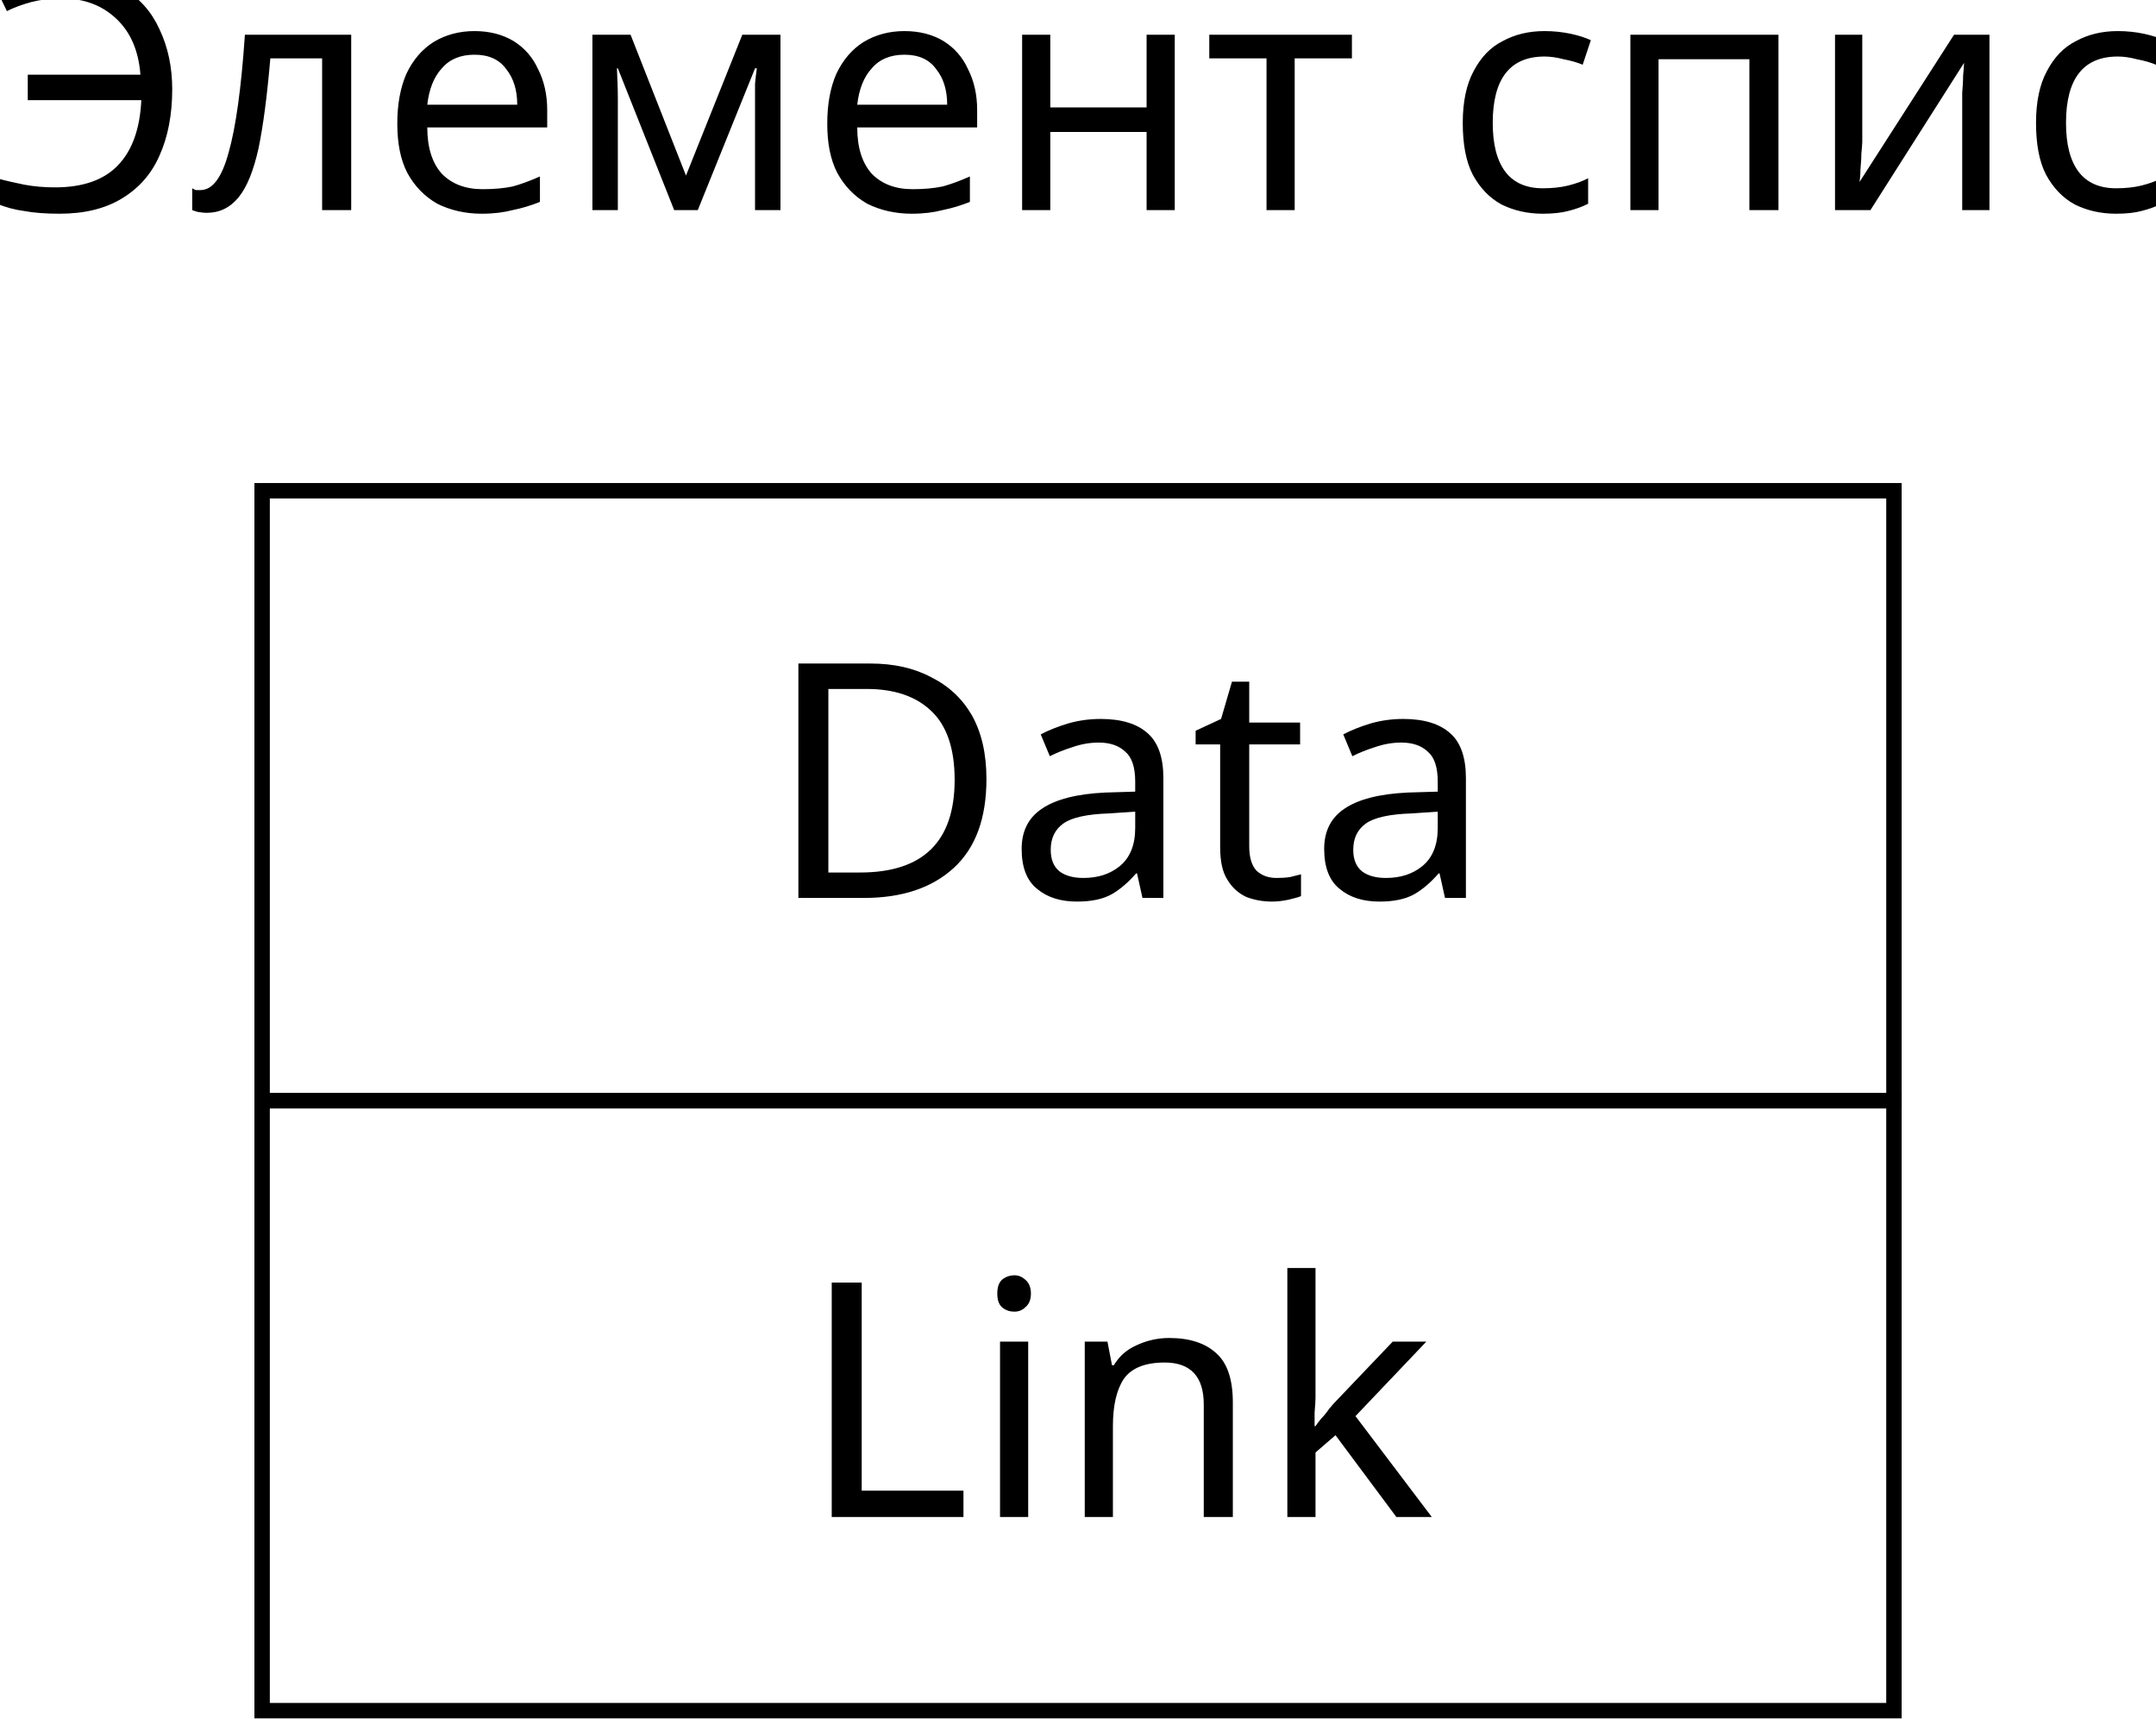
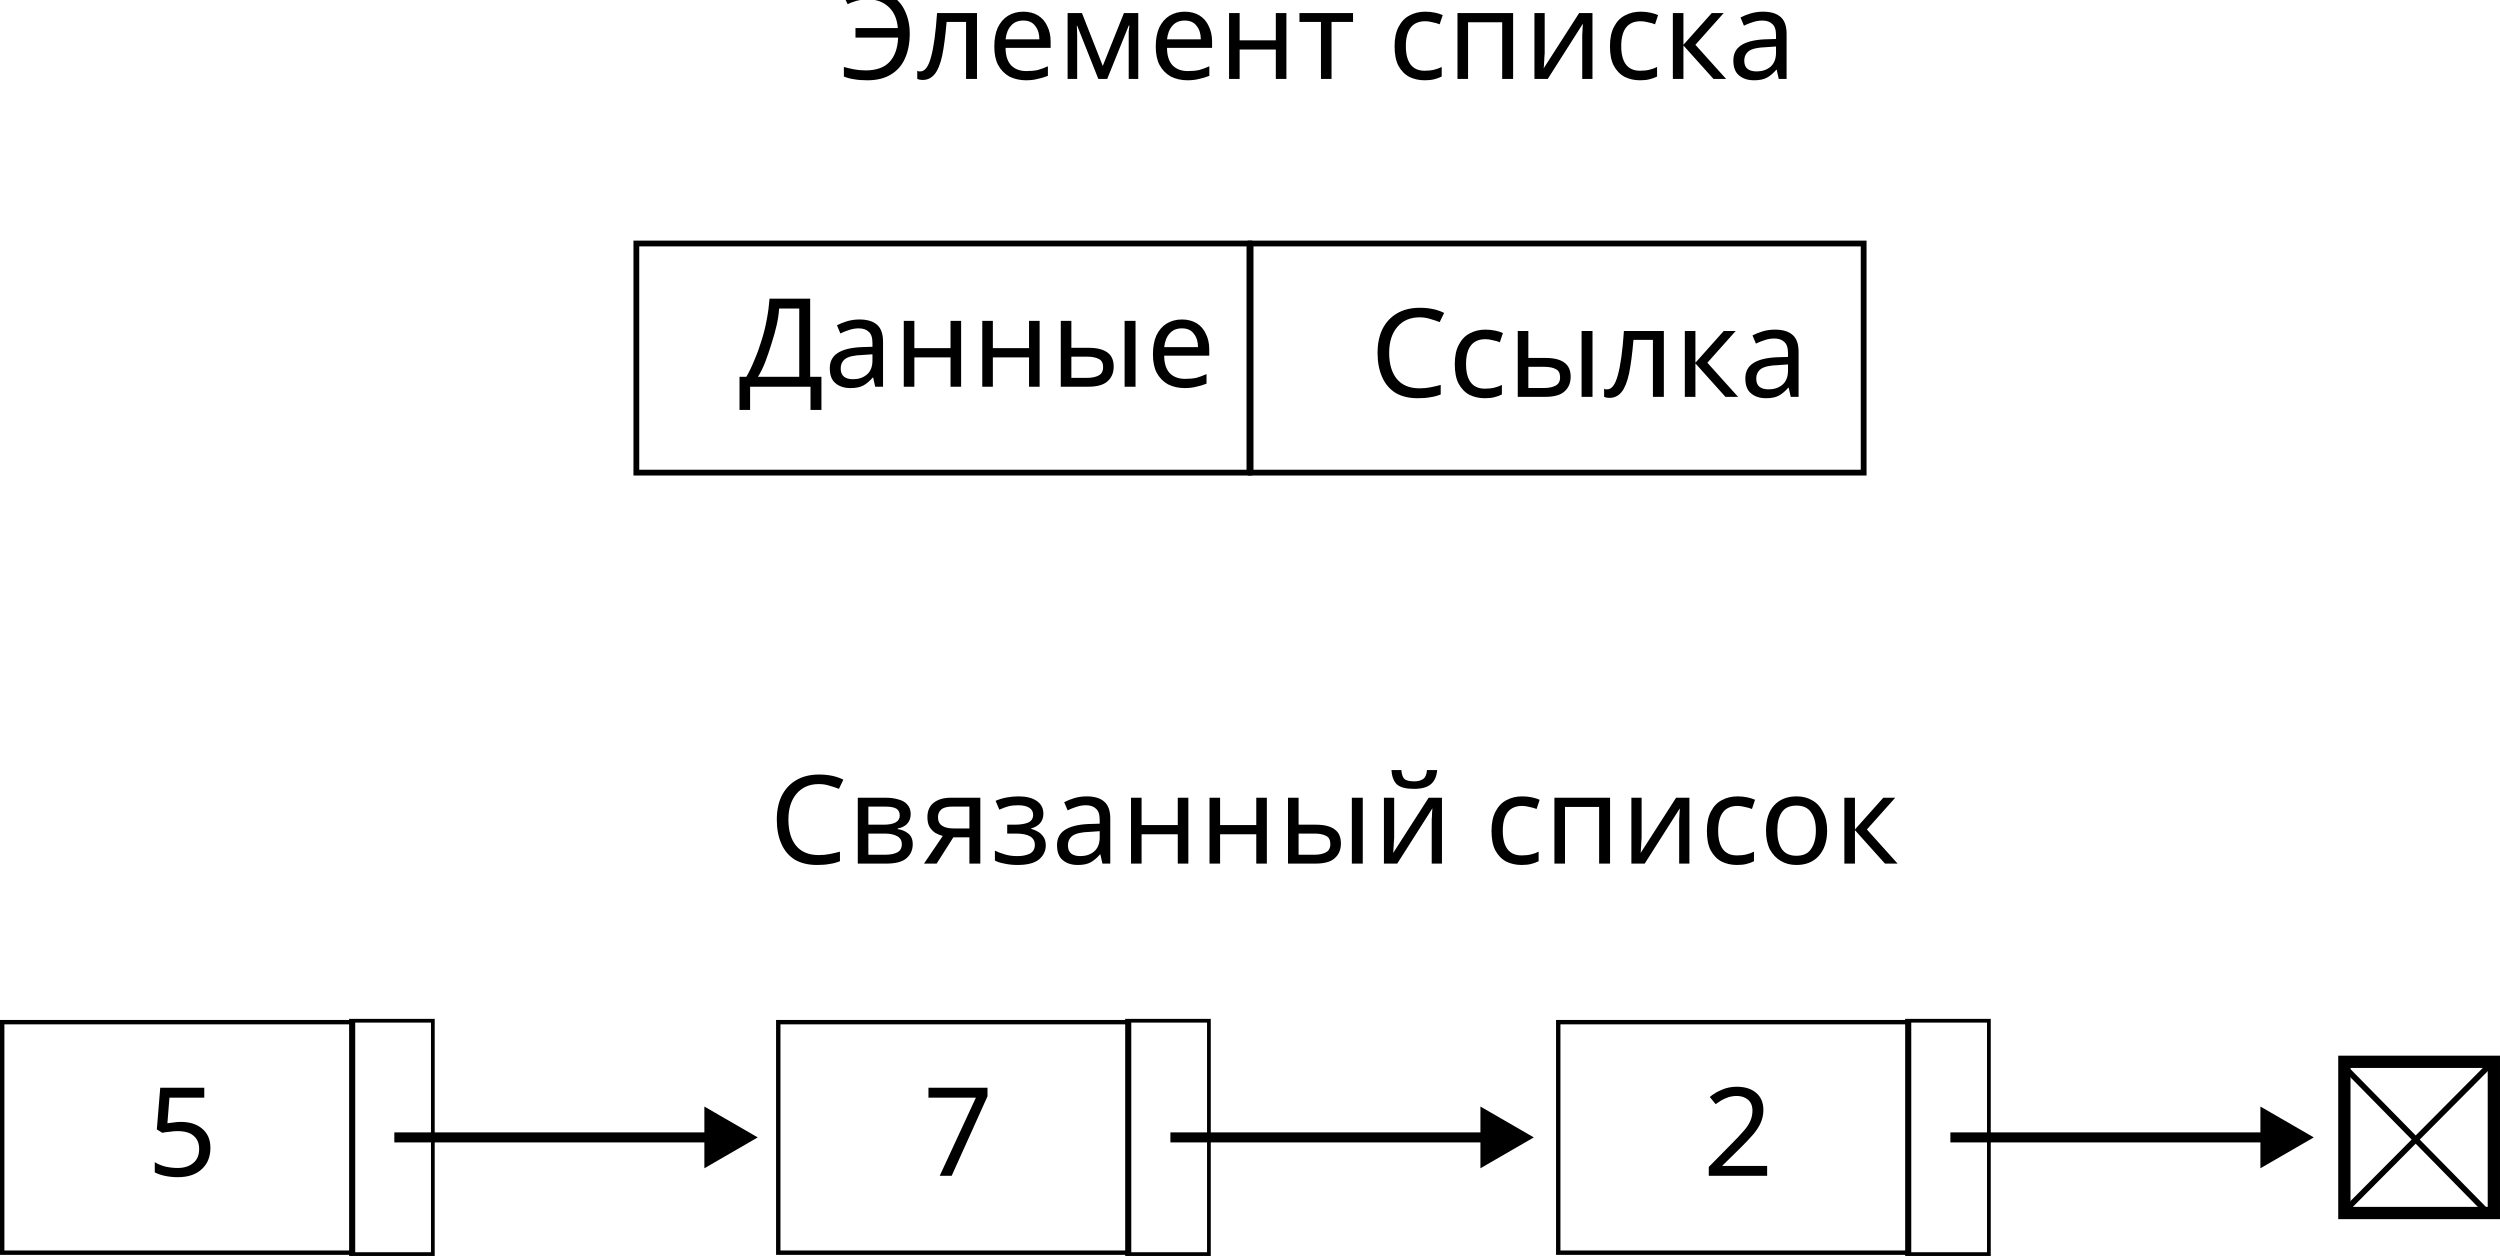
- <svg xmlns="http://www.w3.org/2000/svg" width="37.08mm" height="29.549mm" viewBox="0 0 37.08 29.549" version="1.1" id="svg1898">
-   <defs id="defs1895" />
-   <g id="layer1" transform="translate(-107.3073,-99.74653)">
-     <g id="g1847" transform="translate(18.8005,87.78888)">
-       <g id="g717" transform="translate(-16.12624,-10.38241)">
-         <g id="g707" transform="translate(-0.4719315)">
-           <rect style="fill:#000000;fill-opacity:0;stroke:#000000;stroke-width:0.265;stroke-opacity:1" id="rect835-4-7-2" width="28.065" height="10.489" x="109.613" y="30.779" />
-           <text xml:space="preserve" style="font-size:5.644px;line-height:1.25;font-family:Wingdings;-inkscape-font-specification:'Wingdings, Normal';stroke-width:0.265" x="118.29" y="37.781" id="text665">
-             <tspan id="tspan663" style="font-style:normal;font-variant:normal;font-weight:normal;font-stretch:normal;font-size:5.644px;font-family:Calibri;-inkscape-font-specification:'Calibri, Normal';font-variant-ligatures:normal;font-variant-caps:normal;font-variant-numeric:normal;font-variant-east-asian:normal;stroke-width:0.265" x="118.29" y="37.781">Data</tspan>
+ <svg xmlns="http://www.w3.org/2000/svg" width="114.446mm" height="57.496mm" viewBox="0 0 114.446 57.496" version="1.1" id="svg1898">
+   <defs id="defs1895">
+     <marker style="overflow:visible" id="TriangleStart" refX="0" refY="0" orient="auto-start-reverse" markerWidth="5.324" markerHeight="6.155" viewBox="0 0 5.324 6.155" preserveAspectRatio="xMidYMid">
+       <path transform="scale(0.5)" style="fill:#000;fill-rule:evenodd;stroke:context-stroke;stroke-width:1pt" d="M 5.77,0 -2.88,5 V -5 Z" id="path135" />
+     </marker>
+     <rect x="164.382" y="179.096" width="164.802" height="181.619" id="rect587" />
+     <marker style="overflow:visible" id="TriangleStart-6" refX="0" refY="0" orient="auto-start-reverse" markerWidth="5.324" markerHeight="6.155" viewBox="0 0 5.324 6.155" preserveAspectRatio="xMidYMid">
+       <path transform="scale(0.5)" style="fill:#000;fill-rule:evenodd;stroke:context-stroke;stroke-width:1pt" d="M 5.77,0 -2.88,5 V -5 Z" id="path135-8" />
+     </marker>
+     <marker style="overflow:visible" id="TriangleStart-9" refX="0" refY="0" orient="auto-start-reverse" markerWidth="5.324" markerHeight="6.155" viewBox="0 0 5.324 6.155" preserveAspectRatio="xMidYMid">
+       <path transform="scale(0.5)" style="fill:#000;fill-rule:evenodd;stroke:context-stroke;stroke-width:1pt" d="M 5.77,0 -2.88,5 V -5 Z" id="path135-86" />
+     </marker>
+   </defs>
+   <g id="layer1" transform="translate(-63.26321,-99.74653)">
+     <g id="g1914" transform="translate(0.3653265)">
+       <g id="g1899" transform="translate(-19.46703,2.70781)">
+         <rect style="fill:#000000;fill-opacity:0;stroke:#000000;stroke-width:0.265;stroke-opacity:1" id="rect835-4-7-2" width="28.065" height="10.489" x="111.496" y="108.186" />
+         <text xml:space="preserve" style="font-size:5.644px;line-height:1.25;font-family:Wingdings;-inkscape-font-specification:'Wingdings, Normal';stroke-width:0.265" x="116.186" y="114.741" id="text665">
+           <tspan id="tspan663" style="font-style:normal;font-variant:normal;font-weight:normal;font-stretch:normal;font-size:5.644px;font-family:Calibri;-inkscape-font-specification:'Calibri, Normal';font-variant-ligatures:normal;font-variant-caps:normal;font-variant-numeric:normal;font-variant-east-asian:normal;stroke-width:0.265" x="116.186" y="114.741">Данные</tspan>
+         </text>
+       </g>
+       <g id="g1904" transform="translate(8.652013,-7.781036)">
+         <rect style="fill:#000000;fill-opacity:0;stroke:#000000;stroke-width:0.265;stroke-opacity:1" id="rect835-4-7-2-1" width="28.065" height="10.489" x="111.496" y="118.675" />
+         <text xml:space="preserve" style="font-size:5.644px;line-height:1.25;font-family:Wingdings;-inkscape-font-specification:'Wingdings, Normal';stroke-width:0.265" x="116.964" y="125.698" id="text665-2">
+           <tspan id="tspan663-7" style="font-style:normal;font-variant:normal;font-weight:normal;font-stretch:normal;font-size:5.644px;font-family:Calibri;-inkscape-font-specification:'Calibri, Normal';font-variant-ligatures:normal;font-variant-caps:normal;font-variant-numeric:normal;font-variant-east-asian:normal;stroke-width:0.265" x="116.964" y="125.698">Ссылка</tspan>
+         </text>
+       </g>
+     </g>
+     <text xml:space="preserve" style="font-size:5.644px;line-height:1.25;font-family:Calibri;-inkscape-font-specification:'Calibri, Normal';stroke-width:0.265" x="101.69" y="103.362" id="text721">
+       <tspan id="tspan719" style="stroke-width:0.265" x="101.69" y="103.362">Элемент списка</tspan>
+     </text>
+     <text xml:space="preserve" transform="matrix(0.2645833,0,0,0.2645833,107.3073,99.74653)" id="text585" style="font-size:21.333px;line-height:1.25;font-family:Calibri;-inkscape-font-specification:'Calibri, Normal';white-space:pre;shape-inside:url(#rect587)" />
+     <text xml:space="preserve" style="font-size:5.644px;line-height:1.25;font-family:Calibri;-inkscape-font-specification:'Calibri, Normal';stroke-width:0.265" x="98.482" y="139.283" id="text721-8">
+       <tspan id="tspan719-5" style="stroke-width:0.265" x="98.482" y="139.283">Связанный список</tspan>
+     </text>
+     <g id="g376" transform="translate(11.16896,-13.21398)">
+       <g id="g2008" transform="translate(0,-0.7669607)">
+         <g id="g1982">
+           <rect style="fill:#000000;fill-opacity:0;stroke:#000000;stroke-width:0.201;stroke-opacity:1" id="rect835-4-7-2-0" width="16.06" height="10.553" x="52.195" y="160.52" />
+           <text xml:space="preserve" style="font-size:5.644px;line-height:1.25;font-family:Wingdings;-inkscape-font-specification:'Wingdings, Normal';stroke-width:0.265" x="58.82" y="167.553" id="text665-7">
+             <tspan id="tspan663-73" style="font-style:normal;font-variant:normal;font-weight:normal;font-stretch:normal;font-size:5.644px;font-family:Calibri;-inkscape-font-specification:'Calibri, Normal';font-variant-ligatures:normal;font-variant-caps:normal;font-variant-numeric:normal;font-variant-east-asian:normal;stroke-width:0.265" x="58.82" y="167.553">5</tspan>
          </text>
+           <rect style="fill:#000000;fill-opacity:0;stroke:#000000;stroke-width:0.171;stroke-dasharray:none;stroke-opacity:1" id="rect835-4-7-2-1-0" width="3.747" height="10.683" x="68.162" y="160.455" />
        </g>
-         <g id="g702" transform="translate(0,-2.253222)">
-           <rect style="fill:#000000;fill-opacity:0;stroke:#000000;stroke-width:0.265;stroke-opacity:1" id="rect835-4-7-2-1" width="28.065" height="10.489" x="109.141" y="43.521" />
-           <text xml:space="preserve" style="font-size:5.644px;line-height:1.25;font-family:Wingdings;-inkscape-font-specification:'Wingdings, Normal';stroke-width:0.265" x="118.39" y="50.677" id="text665-2">
-             <tspan id="tspan663-7" style="font-style:normal;font-variant:normal;font-weight:normal;font-stretch:normal;font-size:5.644px;font-family:Calibri;-inkscape-font-specification:'Calibri, Normal';font-variant-ligatures:normal;font-variant-caps:normal;font-variant-numeric:normal;font-variant-east-asian:normal;stroke-width:0.265" x="118.39" y="50.677">Link</tspan>
+         <path style="fill:none;stroke:#000000;stroke-width:0.459;stroke-linecap:butt;stroke-linejoin:miter;stroke-dasharray:none;stroke-opacity:1;marker-end:url(#TriangleStart)" d="m 70.146,165.796 h 15.007" id="path757" />
+       </g>
+       <g id="g1745" transform="translate(-38.22617,-8.809725)">
+         <rect style="fill:none;stroke:#000000;stroke-width:0.562;stroke-dasharray:none" id="rect1736" width="6.843" height="6.922" x="197.642" y="170.378" />
+         <path style="fill:none;stroke:#000000;stroke-width:0.265px;stroke-linecap:butt;stroke-linejoin:miter;stroke-opacity:1" d="m 197.524,170.496 6.804,6.922" id="path1738" />
+         <path style="fill:none;stroke:#000000;stroke-width:0.265px;stroke-linecap:butt;stroke-linejoin:miter;stroke-opacity:1" d="m 197.603,177.261 6.646,-6.686" id="path1740" />
+       </g>
+       <g id="g2008-8" transform="translate(35.52701,-0.7669607)">
+         <g id="g1982-6">
+           <rect style="fill:#000000;fill-opacity:0;stroke:#000000;stroke-width:0.201;stroke-opacity:1" id="rect835-4-7-2-0-8" width="16.06" height="10.553" x="52.195" y="160.52" />
+           <text xml:space="preserve" style="font-size:5.644px;line-height:1.25;font-family:Wingdings;-inkscape-font-specification:'Wingdings, Normal';stroke-width:0.265" x="58.82" y="167.553" id="text665-7-6">
+             <tspan id="tspan663-73-2" style="font-style:normal;font-variant:normal;font-weight:normal;font-stretch:normal;font-size:5.644px;font-family:Calibri;-inkscape-font-specification:'Calibri, Normal';font-variant-ligatures:normal;font-variant-caps:normal;font-variant-numeric:normal;font-variant-east-asian:normal;stroke-width:0.265" x="58.82" y="167.553">7</tspan>
          </text>
+           <rect style="fill:#000000;fill-opacity:0;stroke:#000000;stroke-width:0.171;stroke-dasharray:none;stroke-opacity:1" id="rect835-4-7-2-1-0-7" width="3.747" height="10.683" x="68.162" y="160.455" />
        </g>
+         <path style="fill:none;stroke:#000000;stroke-width:0.459;stroke-linecap:butt;stroke-linejoin:miter;stroke-dasharray:none;stroke-opacity:1;marker-end:url(#TriangleStart-6)" d="m 70.146,165.796 h 15.007" id="path757-7" />
      </g>
-       <text xml:space="preserve" style="font-size:5.644px;line-height:1.25;font-family:Calibri;-inkscape-font-specification:'Calibri, Normal';stroke-width:0.265" x="88.251" y="15.574" id="text721">
-         <tspan id="tspan719" style="stroke-width:0.265" x="88.251" y="15.574">Элемент списка</tspan>
-       </text>
+       <g id="g2008-3" transform="translate(71.23328,-0.7669607)">
+         <g id="g1982-0">
+           <rect style="fill:#000000;fill-opacity:0;stroke:#000000;stroke-width:0.201;stroke-opacity:1" id="rect835-4-7-2-0-7" width="16.06" height="10.553" x="52.195" y="160.52" />
+           <text xml:space="preserve" style="font-size:5.644px;line-height:1.25;font-family:Wingdings;-inkscape-font-specification:'Wingdings, Normal';stroke-width:0.265" x="58.82" y="167.553" id="text665-7-68">
+             <tspan id="tspan663-73-5" style="font-style:normal;font-variant:normal;font-weight:normal;font-stretch:normal;font-size:5.644px;font-family:Calibri;-inkscape-font-specification:'Calibri, Normal';font-variant-ligatures:normal;font-variant-caps:normal;font-variant-numeric:normal;font-variant-east-asian:normal;stroke-width:0.265" x="58.82" y="167.553">2</tspan>
+           </text>
+           <rect style="fill:#000000;fill-opacity:0;stroke:#000000;stroke-width:0.171;stroke-dasharray:none;stroke-opacity:1" id="rect835-4-7-2-1-0-1" width="3.747" height="10.683" x="68.162" y="160.455" />
+         </g>
+         <path style="fill:none;stroke:#000000;stroke-width:0.459;stroke-linecap:butt;stroke-linejoin:miter;stroke-dasharray:none;stroke-opacity:1;marker-end:url(#TriangleStart-9)" d="m 70.146,165.796 h 15.007" id="path757-1" />
+       </g>
    </g>
  </g>
</svg>
